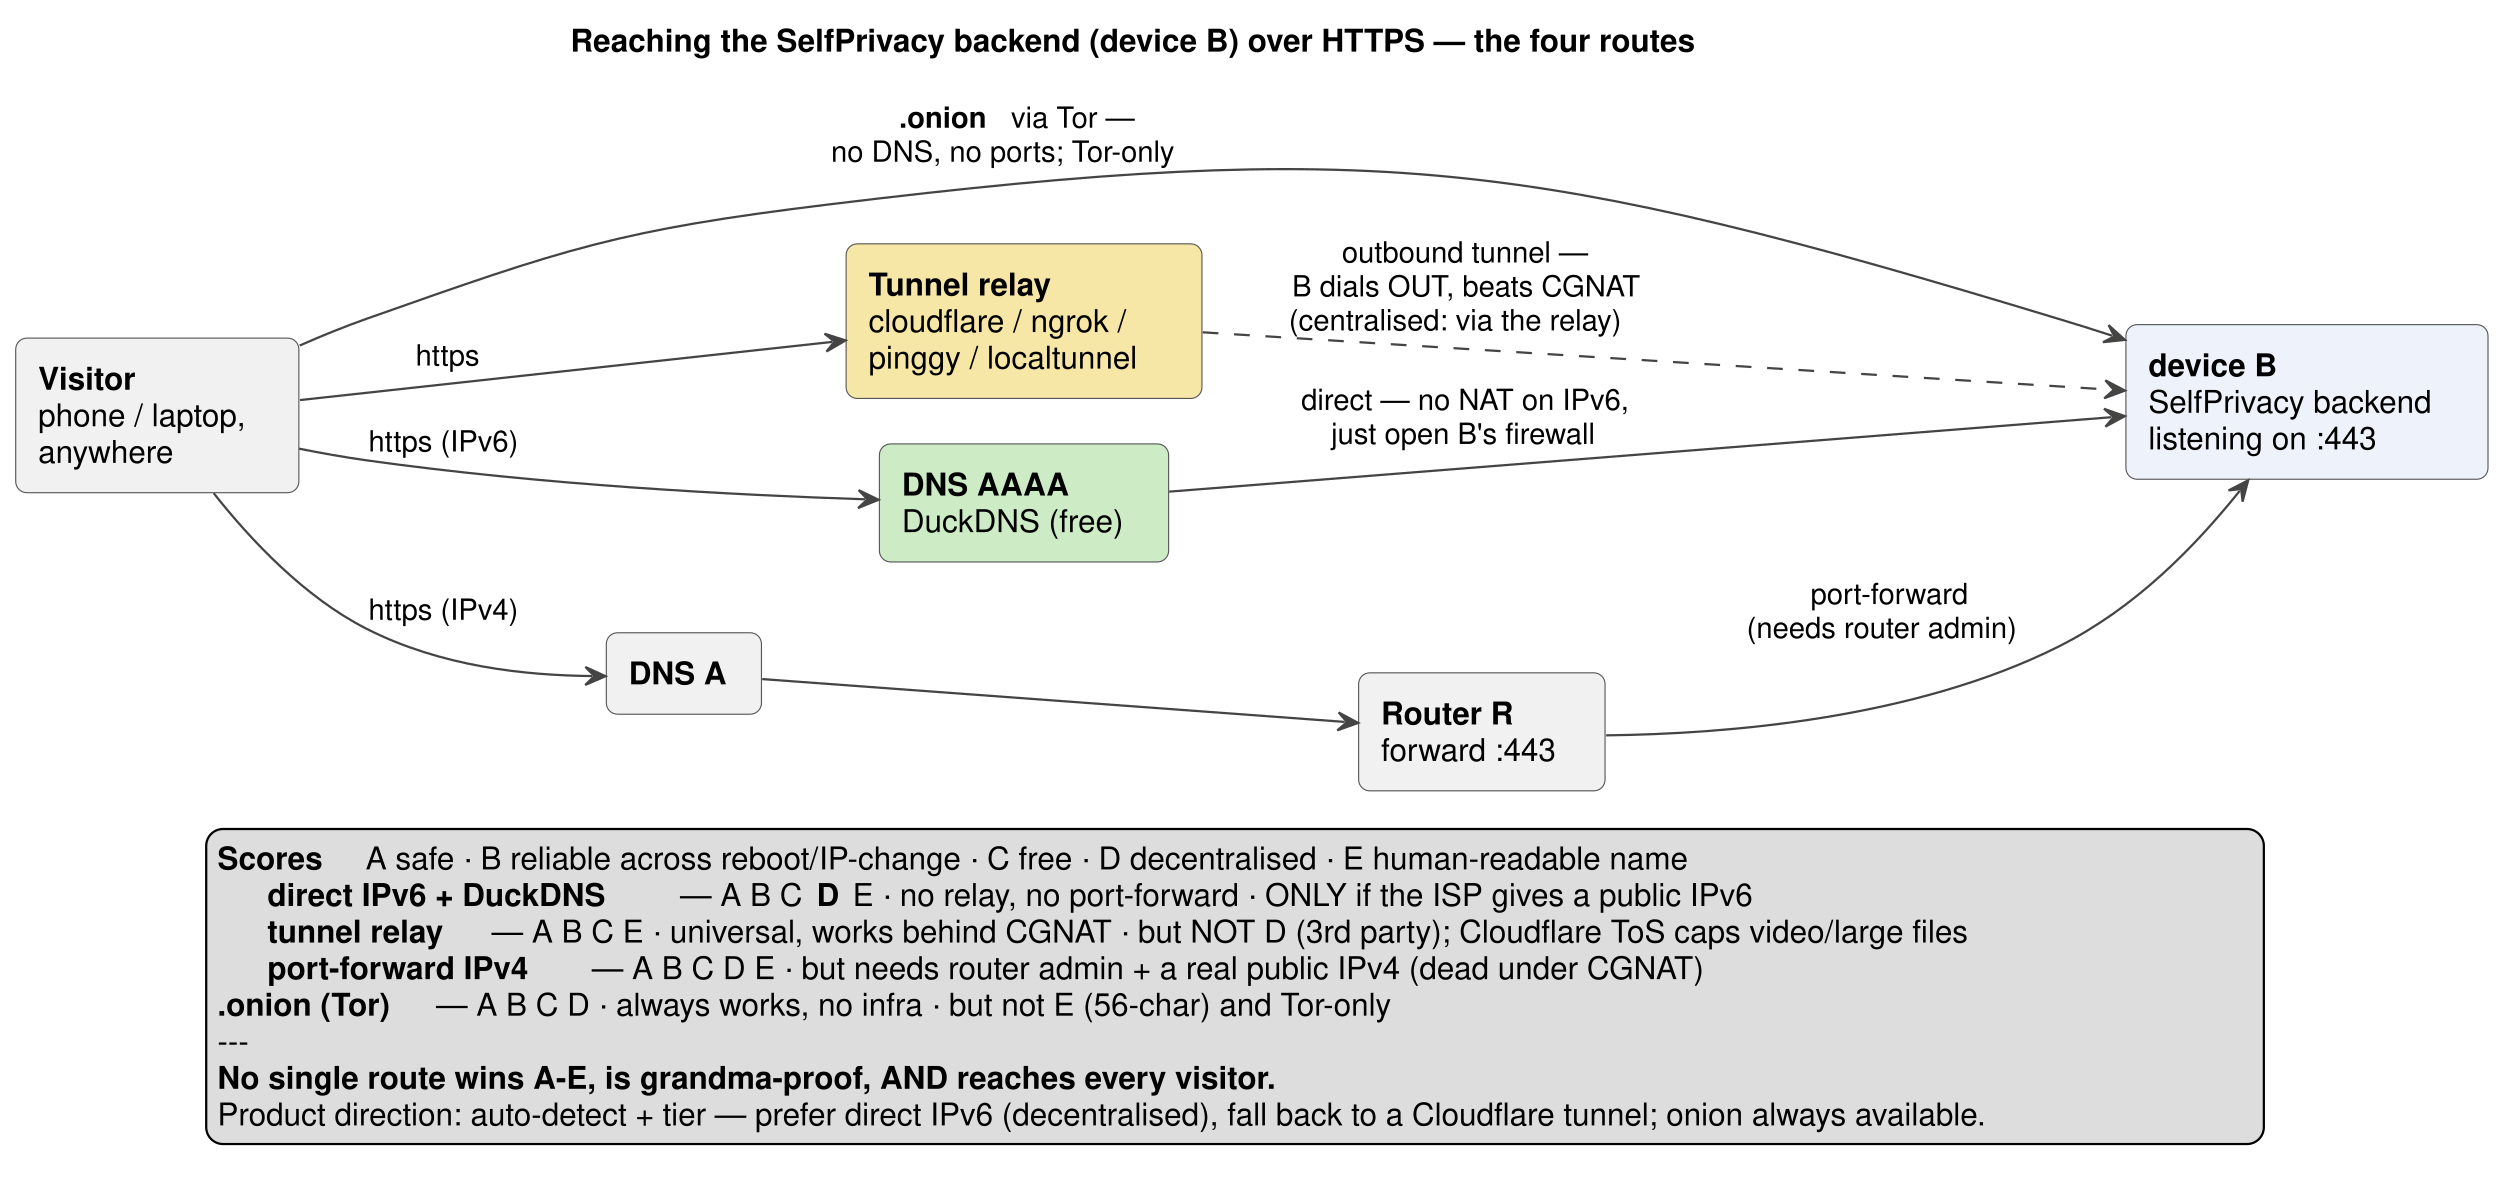
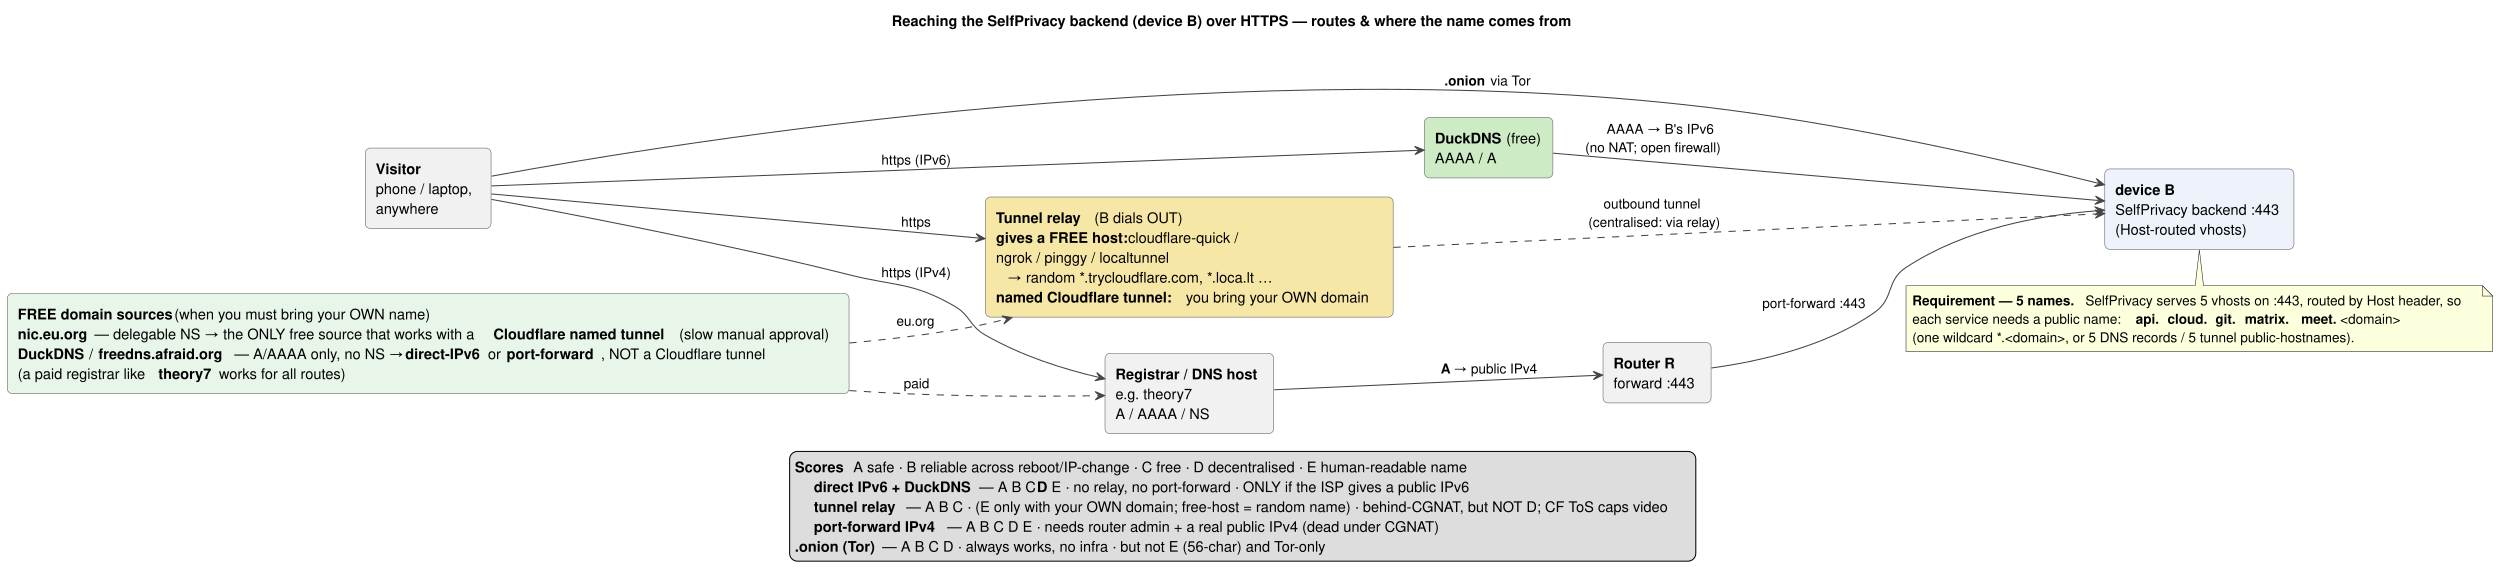
- <svg xmlns="http://www.w3.org/2000/svg" contentStyleType="text/css" data-diagram-type="DESCRIPTION" height="529px" preserveAspectRatio="none" style="width:1114px;height:529px;background:#FFFFFF;" version="1.1" viewBox="0 0 1114 529" width="1114px" zoomAndPan="magnify">
+ <svg xmlns="http://www.w3.org/2000/svg" contentStyleType="text/css" data-diagram-type="DESCRIPTION" height="558px" preserveAspectRatio="none" style="width:2400px;height:558px;background:#FFFFFF;" version="1.1" viewBox="0 0 2400 558" width="2400px" zoomAndPan="magnify">
  <defs>
-     <filter height="1" id="b12ohjweirig7q0" width="1" x="0" y="0">
+     <filter height="1" id="bjm8jxwfhr1ih0" width="1" x="0" y="0">
      <feFlood flood-color="#CDEBC5" result="flood" />
      <feComposite in="SourceGraphic" in2="flood" operator="over" />
    </filter>
-     <filter height="1" id="b12ohjweirig7q1" width="1" x="0" y="0">
+     <filter height="1" id="bjm8jxwfhr1ih1" width="1" x="0" y="0">
      <feFlood flood-color="#F7E7A6" result="flood" />
      <feComposite in="SourceGraphic" in2="flood" operator="over" />
    </filter>
-     <filter height="1" id="b12ohjweirig7q2" width="1" x="0" y="0">
+     <filter height="1" id="bjm8jxwfhr1ih2" width="1" x="0" y="0">
      <feFlood flood-color="#FFFFFF" result="flood" />
      <feComposite in="SourceGraphic" in2="flood" operator="over" />
    </filter>
  </defs>
  <g>
    <g class="title" data-source-line="5">
-       <text fill="#000000" font-family="Helvetica" font-size="14" font-weight="bold" lengthAdjust="spacing" textLength="592.286" x="254.185" y="22.995">Reaching the SelfPrivacy backend (device B) over HTTPS — the four routes</text>
+       <text fill="#000000" font-family="Helvetica" font-size="14" font-weight="bold" lengthAdjust="spacing" textLength="673.845" x="856.084" y="24.966">Reaching the SelfPrivacy backend (device B) over HTTPS — routes &amp; where the name comes from</text>
    </g>
    <g class="entity" data-entity="V" data-source-line="17" data-uid="ent0002" id="entity_V">
-       <rect fill="#F1F1F1" height="68.891" rx="5" ry="5" style="stroke:#555555;stroke-width:0.5;" width="126.176" x="7" y="150.663" />
-       <text fill="#000000" font-family="Helvetica" font-size="14" font-weight="bold" lengthAdjust="spacing" textLength="51.98" x="17" y="173.658">Visitor</text>
-       <text fill="#000000" font-family="Helvetica" font-size="14" lengthAdjust="spacing" textLength="106.176" x="17" y="189.955">phone / laptop,</text>
-       <text fill="#000000" font-family="Helvetica" font-size="14" lengthAdjust="spacing" textLength="69.043" x="17" y="206.252">anywhere</text>
+       <rect fill="#F1F1F1" height="77.204" rx="5" ry="5" style="stroke:#555555;stroke-width:0.5;" width="120.73" x="350.68" y="142.168" />
+       <text fill="#000000" font-family="Helvetica" font-size="14" font-weight="bold" lengthAdjust="spacing" textLength="45.696" x="360.68" y="167.134">Visitor</text>
+       <text fill="#000000" font-family="Helvetica" font-size="14" lengthAdjust="spacing" textLength="100.73" x="360.68" y="186.202">phone / laptop,</text>
+       <text fill="#000000" font-family="Helvetica" font-size="14" lengthAdjust="spacing" textLength="64.876" x="360.68" y="205.27">anywhere</text>
    </g>
    <g class="entity" data-entity="B" data-source-line="18" data-uid="ent0003" id="entity_B">
-       <rect fill="#EEF3FB" height="68.891" rx="5" ry="5" style="stroke:#555555;stroke-width:0.5;" width="161.347" x="947.31" y="144.663" />
-       <text fill="#000000" font-family="Helvetica" font-size="14" font-weight="bold" lengthAdjust="spacing" textLength="66.78" x="957.31" y="167.658">device B</text>
-       <text fill="#000000" font-family="Helvetica" font-size="14" lengthAdjust="spacing" textLength="141.347" x="957.31" y="183.955">SelfPrivacy backend</text>
-       <text fill="#000000" font-family="Helvetica" font-size="14" lengthAdjust="spacing" textLength="117.476" x="957.31" y="200.252">listening on :443</text>
+       <rect fill="#EEF3FB" height="77.204" rx="5" ry="5" style="stroke:#555555;stroke-width:0.5;" width="181.573" x="2020.6" y="162.168" />
+       <text fill="#000000" font-family="Helvetica" font-size="14" font-weight="bold" lengthAdjust="spacing" textLength="57.89" x="2030.6" y="187.134">device B</text>
+       <text fill="#000000" font-family="Helvetica" font-size="14" lengthAdjust="spacing" textLength="161.573" x="2030.6" y="206.202">SelfPrivacy backend :443</text>
+       <text fill="#000000" font-family="Helvetica" font-size="14" lengthAdjust="spacing" textLength="134.315" x="2030.6" y="225.27">(Host-routed vhosts)</text>
    </g>
    <g class="entity" data-entity="T" data-source-line="20" data-uid="ent0004" id="entity_T">
-       <rect fill="#F7E7A6" height="68.891" rx="5" ry="5" style="stroke:#555555;stroke-width:0.5;" width="158.558" x="377.03" y="108.663" />
-       <text fill="#000000" font-family="Helvetica" font-size="14" font-weight="bold" lengthAdjust="spacing" textLength="98.39" x="387.03" y="131.658">Tunnel relay</text>
-       <text fill="#000000" font-family="Helvetica" font-size="14" lengthAdjust="spacing" textLength="132.651" x="387.03" y="147.955">cloudflare / ngrok /</text>
-       <text fill="#000000" font-family="Helvetica" font-size="14" lengthAdjust="spacing" textLength="138.558" x="387.03" y="164.252">pinggy / localtunnel</text>
+       <rect fill="#F7E7A6" height="115.34" rx="5" ry="5" style="stroke:#555555;stroke-width:0.5;" width="391.363" x="946.08" y="189.098" />
+       <text fill="#000000" font-family="Helvetica" font-size="14" font-weight="bold" lengthAdjust="spacing" textLength="87.206" x="956.08" y="214.064">Tunnel relay</text>
+       <text fill="#000000" font-family="Helvetica" font-size="14" lengthAdjust="spacing" textLength="84.126" x="1050.566" y="214.064">(B dials OUT)</text>
+       <text fill="#000000" font-family="Helvetica" font-size="14" font-weight="bold" lengthAdjust="spacing" textLength="123.2" x="956.08" y="233.132">gives a FREE host:</text>
+       <text fill="#000000" font-family="Helvetica" font-size="14" lengthAdjust="spacing" textLength="114.45" x="1082.919" y="233.132">cloudflare-quick /</text>
+       <text fill="#000000" font-family="Helvetica" font-size="14" lengthAdjust="spacing" textLength="181.985" x="956.08" y="252.2">ngrok / pinggy / localtunnel</text>
+       <text fill="#000000" font-family="Helvetica" font-size="14" lengthAdjust="spacing" textLength="270.997" x="967" y="271.268">→ random *.trycloudflare.com, *.loca.lt …</text>
+       <text fill="#000000" font-family="Helvetica" font-size="14" font-weight="bold" lengthAdjust="spacing" textLength="178.709" x="956.08" y="290.336">named Cloudflare tunnel:</text>
+       <text fill="#000000" font-family="Helvetica" font-size="14" lengthAdjust="spacing" textLength="189.013" x="1138.429" y="290.336">you bring your OWN domain</text>
    </g>
-     <g class="entity" data-entity="D6" data-source-line="21" data-uid="ent0005" id="entity_D6">
-       <rect fill="#CDEBC5" height="52.594" rx="5" ry="5" style="stroke:#555555;stroke-width:0.5;" width="128.883" x="391.86" y="197.813" />
-       <text fill="#000000" font-family="Helvetica" font-size="14" font-weight="bold" lengthAdjust="spacing" textLength="81.635" x="401.86" y="220.808">DNS AAAA</text>
-       <text fill="#000000" font-family="Helvetica" font-size="14" lengthAdjust="spacing" textLength="108.883" x="401.86" y="237.105">DuckDNS (free)</text>
+     <g class="entity" data-entity="DD" data-source-line="21" data-uid="ent0005" id="entity_DD">
+       <rect fill="#CDEBC5" height="58.136" rx="5" ry="5" style="stroke:#555555;stroke-width:0.5;" width="123.32" x="1367.45" y="112.698" />
+       <text fill="#000000" font-family="Helvetica" font-size="14" font-weight="bold" lengthAdjust="spacing" textLength="64.89" x="1377.45" y="137.664">DuckDNS</text>
+       <text fill="#000000" font-family="Helvetica" font-size="14" lengthAdjust="spacing" textLength="34.79" x="1445.98" y="137.664">(free)</text>
+       <text fill="#000000" font-family="Helvetica" font-size="14" lengthAdjust="spacing" textLength="57.218" x="1377.45" y="156.732">AAAA / A</text>
    </g>
-     <g class="entity" data-entity="D4" data-source-line="22" data-uid="ent0006" id="entity_D4">
-       <rect fill="#F1F1F1" height="36.297" rx="5" ry="5" style="stroke:#555555;stroke-width:0.5;" width="69.13" x="270.18" y="281.953" />
-       <text fill="#000000" font-family="Helvetica" font-size="14" font-weight="bold" lengthAdjust="spacing" textLength="49.13" x="280.18" y="304.948">DNS A</text>
+     <g class="entity" data-entity="REG" data-source-line="22" data-uid="ent0006" id="entity_REG">
+       <rect fill="#F1F1F1" height="77.204" rx="5" ry="5" style="stroke:#555555;stroke-width:0.5;" width="161.904" x="1060.81" y="339.168" />
+       <text fill="#000000" font-family="Helvetica" font-size="14" font-weight="bold" lengthAdjust="spacing" textLength="141.904" x="1070.81" y="364.134">Registrar / DNS host</text>
+       <text fill="#000000" font-family="Helvetica" font-size="14" lengthAdjust="spacing" textLength="78.652" x="1070.81" y="383.202">e.g. theory7</text>
+       <text fill="#000000" font-family="Helvetica" font-size="14" lengthAdjust="spacing" textLength="88.032" x="1070.81" y="402.27">A / AAAA / NS</text>
    </g>
    <g class="entity" data-entity="R" data-source-line="23" data-uid="ent0007" id="entity_R">
-       <rect fill="#F1F1F1" height="52.594" rx="5" ry="5" style="stroke:#555555;stroke-width:0.5;" width="109.811" x="605.4" y="299.813" />
-       <text fill="#000000" font-family="Helvetica" font-size="14" font-weight="bold" lengthAdjust="spacing" textLength="69.111" x="615.4" y="322.808">Router R</text>
-       <text fill="#000000" font-family="Helvetica" font-size="14" lengthAdjust="spacing" textLength="89.811" x="615.4" y="339.105">forward :443</text>
+       <rect fill="#F1F1F1" height="58.136" rx="5" ry="5" style="stroke:#555555;stroke-width:0.5;" width="103.734" x="1538.9" y="328.698" />
+       <text fill="#000000" font-family="Helvetica" font-size="14" font-weight="bold" lengthAdjust="spacing" textLength="60.69" x="1548.9" y="353.664">Router R</text>
+       <text fill="#000000" font-family="Helvetica" font-size="14" lengthAdjust="spacing" textLength="83.734" x="1548.9" y="372.732">forward :443</text>
+     </g>
+     <g class="entity" data-entity="GMN16" data-source-line="38" data-uid="ent0017" id="entity_GMN16">
+       <path d="M1829.77,274.208 L1829.77,337.326 A0,0 0 0 0 1829.77,337.326 L2393.013,337.326 A0,0 0 0 0 2393.013,337.326 L2393.013,284.208 L2383.013,274.208 L2115.39,274.208 L2111.39,239.838 L2107.39,274.208 L1829.77,274.208 A0,0 0 0 0 1829.77,274.208" fill="#FEFFDD" style="stroke:#181818;stroke-width:0.5;" />
+       <path d="M2383.013,274.208 L2383.013,284.208 L2393.013,284.208 L2383.013,274.208" fill="#FEFFDD" style="stroke:#181818;stroke-width:0.5;" />
+       <text fill="#000000" font-family="Helvetica" font-size="13" font-weight="bold" lengthAdjust="spacing" textLength="162.799" x="1835.77" y="293.105">Requirement — 5 names.</text>
+       <text fill="#000000" font-family="Helvetica" font-size="13" lengthAdjust="spacing" textLength="376.064" x="2001.949" y="293.105">SelfPrivacy serves 5 vhosts on :443, routed by Host header, so</text>
+       <text fill="#000000" font-family="Helvetica" font-size="13" lengthAdjust="spacing" textLength="207.74" x="1835.77" y="310.811">each service needs a public name:</text>
+       <text fill="#000000" font-family="Helvetica" font-size="13" font-weight="bold" lengthAdjust="spacing" textLength="23.751" x="2050.27" y="310.811">api.</text>
+       <text fill="#000000" font-family="Helvetica" font-size="13" lengthAdjust="spacing" textLength="6.76" x="2074.021" y="310.811">  </text>
+       <text fill="#000000" font-family="Helvetica" font-size="13" font-weight="bold" lengthAdjust="spacing" textLength="39.169" x="2080.781" y="310.811">cloud.</text>
+       <text fill="#000000" font-family="Helvetica" font-size="13" lengthAdjust="spacing" textLength="6.76" x="2119.95" y="310.811">  </text>
+       <text fill="#000000" font-family="Helvetica" font-size="13" font-weight="bold" lengthAdjust="spacing" textLength="21.541" x="2126.71" y="310.811">git.</text>
+       <text fill="#000000" font-family="Helvetica" font-size="13" lengthAdjust="spacing" textLength="6.76" x="2148.251" y="310.811">  </text>
+       <text fill="#000000" font-family="Helvetica" font-size="13" font-weight="bold" lengthAdjust="spacing" textLength="47.346" x="2155.011" y="310.811">matrix.</text>
+       <text fill="#000000" font-family="Helvetica" font-size="13" lengthAdjust="spacing" textLength="6.76" x="2202.357" y="310.811">  </text>
+       <text fill="#000000" font-family="Helvetica" font-size="13" font-weight="bold" lengthAdjust="spacing" textLength="37.479" x="2209.117" y="310.811">meet.</text>
+       <text fill="#000000" font-family="Helvetica" font-size="13" lengthAdjust="spacing" textLength="61.568" x="2246.596" y="310.811">&lt;domain&gt;</text>
+       <text fill="#000000" font-family="Helvetica" font-size="13" lengthAdjust="spacing" textLength="450.177" x="1835.77" y="328.517">(one wildcard *.&lt;domain&gt;, or 5 DNS records / 5 tunnel public-hostnames).</text>
+     </g>
+     <g class="entity" data-entity="SRC" data-source-line="43" data-uid="ent0019" id="entity_SRC">
+       <rect fill="#E8F5E9" height="96.272" rx="5" ry="5" style="stroke:#555555;stroke-width:0.5;" width="808.085" x="7" y="281.628" />
+       <text fill="#000000" font-family="Helvetica" font-size="14" font-weight="bold" lengthAdjust="spacing" textLength="146.691" x="17" y="306.594">FREE domain sources</text>
+       <text fill="#000000" font-family="Helvetica" font-size="14" lengthAdjust="spacing" textLength="261.603" x="167.331" y="306.594">(when you must bring your OWN name)</text>
+       <text fill="#000000" font-family="Helvetica" font-size="14" font-weight="bold" lengthAdjust="spacing" textLength="70" x="17" y="325.662">nic.eu.org</text>
+       <text fill="#000000" font-family="Helvetica" font-size="14" lengthAdjust="spacing" textLength="379.356" x="90.64" y="325.662">— delegable NS → the ONLY free source that works with a</text>
+       <text fill="#000000" font-family="Helvetica" font-size="14" font-weight="bold" lengthAdjust="spacing" textLength="174.719" x="473.636" y="325.662">Cloudflare named tunnel</text>
+       <text fill="#000000" font-family="Helvetica" font-size="14" lengthAdjust="spacing" textLength="153.089" x="651.995" y="325.662">(slow manual approval)</text>
+       <text fill="#000000" font-family="Helvetica" font-size="14" font-weight="bold" lengthAdjust="spacing" textLength="64.89" x="17" y="344.73">DuckDNS</text>
+       <text fill="#000000" font-family="Helvetica" font-size="14" lengthAdjust="spacing" textLength="5.208" x="85.53" y="344.73">/</text>
+       <text fill="#000000" font-family="Helvetica" font-size="14" font-weight="bold" lengthAdjust="spacing" textLength="127.022" x="94.378" y="344.73">freedns.afraid.org</text>
+       <text fill="#000000" font-family="Helvetica" font-size="14" lengthAdjust="spacing" textLength="160.327" x="225.039" y="344.73">— A/AAAA only, no NS →</text>
+       <text fill="#000000" font-family="Helvetica" font-size="14" font-weight="bold" lengthAdjust="spacing" textLength="75.754" x="389.007" y="344.73">direct-IPv6</text>
+       <text fill="#000000" font-family="Helvetica" font-size="14" lengthAdjust="spacing" textLength="14.252" x="468.4" y="344.73">or</text>
+       <text fill="#000000" font-family="Helvetica" font-size="14" font-weight="bold" lengthAdjust="spacing" textLength="90.566" x="486.292" y="344.73">port-forward</text>
+       <text fill="#000000" font-family="Helvetica" font-size="14" lengthAdjust="spacing" textLength="166.193" x="576.858" y="344.73">, NOT a Cloudflare tunnel</text>
+       <text fill="#000000" font-family="Helvetica" font-size="14" lengthAdjust="spacing" textLength="131.333" x="17" y="363.798">(a paid registrar like</text>
+       <text fill="#000000" font-family="Helvetica" font-size="14" font-weight="bold" lengthAdjust="spacing" textLength="54.544" x="151.974" y="363.798">theory7</text>
+       <text fill="#000000" font-family="Helvetica" font-size="14" lengthAdjust="spacing" textLength="131.263" x="210.157" y="363.798">works for all routes)</text>
    </g>
    <g class="link" data-entity-1="V" data-entity-2="T" data-source-line="25" data-uid="lnk8" id="link_V_T">
-       <path d="M133.67,178.263 C200.02,171.013 298.976,160.194 370.825,152.344" fill="none" id="V-to-T" style="stroke:#444444;stroke-width:1;" />
-       <polygon fill="#444444" points="376.79,151.693,367.409,148.694,371.82,152.236,368.278,156.647,376.79,151.693" style="stroke:#444444;stroke-width:1;" />
-       <text fill="#000000" font-family="Helvetica" font-size="13" lengthAdjust="spacing" textLength="33.459" x="185.18" y="162.87">https</text>
+       <path d="M471.68,186.168 C573.99,195.438 781.284,214.207 939.674,228.556" fill="none" id="V-to-T" style="stroke:#444444;stroke-width:1;" />
+       <polygon fill="#444444" points="945.65,229.098,937.048,224.302,940.67,228.647,936.326,232.269,945.65,229.098" style="stroke:#444444;stroke-width:1;" />
+       <text fill="#000000" font-family="Helvetica" font-size="13" lengthAdjust="spacing" textLength="31.642" x="865.08" y="217.515">https</text>
    </g>
    <g class="link" data-entity-1="T" data-entity-2="B" data-source-line="26" data-uid="lnk9" id="link_T_B">
-       <path d="M535.92,148.073 C644.12,154.913 831.912,166.774 940.892,173.664" fill="none" id="T-to-B" style="stroke:#444444;stroke-width:1;stroke-dasharray:7,7;" />
-       <polygon fill="#444444" points="946.88,174.043,938.15,169.483,941.89,173.727,937.645,177.467,946.88,174.043" style="stroke:#444444;stroke-width:1;" />
-       <text fill="#000000" font-family="Helvetica" font-size="13" lengthAdjust="spacing" textLength="124.915" x="597.942" y="116.95">outbound tunnel —</text>
-       <text fill="#000000" font-family="Helvetica" font-size="13" lengthAdjust="spacing" textLength="169.279" x="575.76" y="132.083">B dials OUT, beats CGNAT</text>
-       <text fill="#000000" font-family="Helvetica" font-size="13" lengthAdjust="spacing" textLength="172.18" x="574.31" y="147.215">(centralised: via the relay)</text>
+       <path d="M1337.71,237.498 C1545.52,227.618 1859.527,212.693 2014.357,205.333" fill="none" id="T-to-B" style="stroke:#444444;stroke-width:1;stroke-dasharray:7,7;" />
+       <polygon fill="#444444" points="2020.35,205.048,2011.17,201.48,2015.356,205.285,2011.55,209.471,2020.35,205.048" style="stroke:#444444;stroke-width:1;" />
+       <text fill="#000000" font-family="Helvetica" font-size="13" lengthAdjust="spacing" textLength="103.376" x="1539.33" y="200.135">outbound tunnel</text>
+       <text fill="#000000" font-family="Helvetica" font-size="13" lengthAdjust="spacing" textLength="132.496" x="1524.77" y="217.841">(centralised: via relay)</text>
    </g>
-     <g class="link" data-entity-1="V" data-entity-2="D6" data-source-line="28" data-uid="lnk10" id="link_V_D6">
-       <path d="M133.28,199.923 C143.23,201.923 153.45,203.743 163.18,205.103 C241.31,216.073 326.123,220.524 385.493,222.494" fill="none" id="V-to-D6" style="stroke:#444444;stroke-width:1;" />
-       <polygon fill="#444444" points="391.49,222.693,382.628,218.397,386.493,222.527,382.362,226.392,391.49,222.693" style="stroke:#444444;stroke-width:1;" />
-       <text fill="#000000" font-family="Helvetica" font-size="13" lengthAdjust="spacing" textLength="75.372" x="164.18" y="201.17">https (IPv6)</text>
+     <g class="link" data-entity-1="V" data-entity-2="DD" data-source-line="28" data-uid="lnk10" id="link_V_DD">
+       <path d="M471.81,178.468 C651.54,171.578 1179.834,151.298 1361.144,144.338" fill="none" id="V-to-DD" style="stroke:#444444;stroke-width:1;" />
+       <polygon fill="#444444" points="1367.14,144.108,1357.993,140.456,1362.144,144.3,1358.3,148.45,1367.14,144.108" style="stroke:#444444;stroke-width:1;" />
+       <text fill="#000000" font-family="Helvetica" font-size="13" lengthAdjust="spacing" textLength="69.134" x="846.08" y="157.995">https (IPv6)</text>
    </g>
-     <g class="link" data-entity-1="D6" data-entity-2="B" data-source-line="29" data-uid="lnk11" id="link_D6_B">
-       <path d="M521,219.073 C625.37,210.833 826.649,194.936 940.849,185.906" fill="none" id="D6-to-B" style="stroke:#444444;stroke-width:1;" />
-       <polygon fill="#444444" points="946.83,185.433,937.543,182.155,941.846,185.827,938.173,190.13,946.83,185.433" style="stroke:#444444;stroke-width:1;" />
-       <text fill="#000000" font-family="Helvetica" font-size="13" lengthAdjust="spacing" textLength="161.827" x="579.81" y="182.67">direct — no NAT on IPv6,</text>
-       <text fill="#000000" font-family="Helvetica" font-size="13" lengthAdjust="spacing" textLength="135.18" x="593.134" y="197.803">just open B's firewall</text>
+     <g class="link" data-entity-1="DD" data-entity-2="B" data-source-line="29" data-uid="lnk11" id="link_DD_B">
+       <path d="M1491.08,147.058 C1611.33,157.488 1873.632,180.229 2014.342,192.439" fill="none" id="DD-to-B" style="stroke:#444444;stroke-width:1;" />
+       <polygon fill="#444444" points="2020.32,192.958,2011.699,188.195,2015.339,192.526,2011.008,196.165,2020.32,192.958" style="stroke:#444444;stroke-width:1;" />
+       <text fill="#000000" font-family="Helvetica" font-size="13" lengthAdjust="spacing" textLength="97.604" x="1542.323" y="128.415">AAAA → B's IPv6</text>
+       <text fill="#000000" font-family="Helvetica" font-size="13" lengthAdjust="spacing" textLength="138.71" x="1521.77" y="146.121">(no NAT; open firewall)</text>
    </g>
-     <g class="link" data-entity-1="V" data-entity-2="D4" data-source-line="31" data-uid="lnk12" id="link_V_D4">
-       <path d="M95.21,219.753 C111.8,240.763 135.75,266.133 163.18,280.103 C196.67,297.173 234.14,300.94 263.82,301.25" fill="none" id="V-to-D4" style="stroke:#444444;stroke-width:1;" />
-       <polygon fill="#444444" points="269.82,301.313,260.862,297.219,264.82,301.261,260.779,305.219,269.82,301.313" style="stroke:#444444;stroke-width:1;" />
-       <text fill="#000000" font-family="Helvetica" font-size="13" lengthAdjust="spacing" textLength="75.372" x="164.18" y="276.17">https (IPv4)</text>
+     <g class="link" data-entity-1="V" data-entity-2="REG" data-source-line="31" data-uid="lnk12" id="link_V_REG">
+       <path d="M471.82,191.418 C550.83,205.878 694.17,233.418 815.08,263.768 C860.5,275.168 875.44,270.508 916.08,293.768 C931.91,302.828 930.22,312.778 946.08,321.768 C981.27,341.708 1018.291,353.649 1054.831,362.279" fill="none" id="V-to-REG" style="stroke:#444444;stroke-width:1;" />
+       <polygon fill="#444444" points="1060.67,363.658,1052.83,357.696,1055.804,362.509,1050.992,365.482,1060.67,363.658" style="stroke:#444444;stroke-width:1;" />
+       <text fill="#000000" font-family="Helvetica" font-size="13" lengthAdjust="spacing" textLength="69.134" x="846.08" y="266.075">https (IPv4)</text>
    </g>
-     <g class="link" data-entity-1="D4" data-entity-2="R" data-source-line="32" data-uid="lnk13" id="link_D4_R">
-       <path d="M339.64,302.603 C401.09,307.113 525.336,316.253 599.206,321.683" fill="none" id="D4-to-R" style="stroke:#444444;stroke-width:1;" />
-       <polygon fill="#444444" points="605.19,322.123,596.508,317.474,600.203,321.756,595.921,325.452,605.19,322.123" style="stroke:#444444;stroke-width:1;" />
+     <g class="link" data-entity-1="REG" data-entity-2="R" data-source-line="32" data-uid="lnk13" id="link_REG_R">
+       <path d="M1223.2,374.168 C1314.69,370.078 1455.376,363.776 1532.526,360.326" fill="none" id="REG-to-R" style="stroke:#444444;stroke-width:1;" />
+       <polygon fill="#444444" points="1538.52,360.058,1529.35,356.464,1533.525,360.281,1529.708,364.456,1538.52,360.058" style="stroke:#444444;stroke-width:1;" />
+       <text fill="#000000" font-family="Helvetica" font-size="13" font-weight="bold" lengthAdjust="spacing" textLength="8.97" x="1383.11" y="358.495">A</text>
+       <text fill="#000000" font-family="Helvetica" font-size="13" lengthAdjust="spacing" textLength="80.366" x="1395.46" y="358.495">→ public IPv4</text>
    </g>
    <g class="link" data-entity-1="R" data-entity-2="B" data-source-line="33" data-uid="lnk14" id="link_R_B">
-       <path d="M715.7,327.673 C769.63,327.073 853.24,320.233 917.31,288.103 C951.62,270.893 978.064,243.582 998.044,218.692" fill="none" id="R-to-B" style="stroke:#444444;stroke-width:1;" />
-       <polygon fill="#444444" points="1001.8,214.013,993.047,218.527,998.67,217.912,999.285,223.535,1001.8,214.013" style="stroke:#444444;stroke-width:1;" />
-       <text fill="#000000" font-family="Helvetica" font-size="13" lengthAdjust="spacing" textLength="81.409" x="806.795" y="269.17">port-forward</text>
-       <text fill="#000000" font-family="Helvetica" font-size="13" lengthAdjust="spacing" textLength="138.379" x="778.31" y="284.303">(needs router admin)</text>
+       <path d="M1642.96,353.268 C1687.82,347.178 1752.98,332.938 1799.77,299.768 C1818.78,286.288 1810.27,269.518 1829.77,256.768 C1886.2,219.848 1955.708,206.803 2014.178,202.253" fill="none" id="R-to-B" style="stroke:#444444;stroke-width:1;" />
+       <polygon fill="#444444" points="2020.16,201.788,2010.877,198.498,2015.175,202.176,2011.497,206.474,2020.16,201.788" style="stroke:#444444;stroke-width:1;" />
+       <text fill="#000000" font-family="Helvetica" font-size="13" lengthAdjust="spacing" textLength="107.861" x="1691.77" y="295.665">port-forward :443</text>
    </g>
    <g class="link" data-entity-1="V" data-entity-2="B" data-source-line="35" data-uid="lnk15" id="link_V_B">
-       <path d="M133.57,153.953 C143.35,149.663 153.44,145.543 163.18,142.103 C252.16,110.663 275.62,102.523 369.31,91.103 C612.12,61.513 683.25,71.033 917.31,142.103 C926.92,145.023 931.257,146.348 941.197,149.598" fill="none" id="V-to-B" style="stroke:#444444;stroke-width:1;" />
-       <polygon fill="#444444" points="946.9,151.463,939.589,144.864,942.148,149.909,937.103,152.468,946.9,151.463" style="stroke:#444444;stroke-width:1;" />
-       <text fill="#000000" font-family="Helvetica" font-size="13" font-weight="bold" lengthAdjust="spacing" textLength="45.767" x="400.604" y="56.93">.onion</text>
-       <text fill="#000000" font-family="Helvetica" font-size="13" lengthAdjust="spacing" textLength="61.775" x="450.503" y="56.93">via Tor —</text>
-       <text fill="#000000" font-family="Helvetica" font-size="13" lengthAdjust="spacing" textLength="172.263" x="370.31" y="72.062">no DNS, no ports; Tor-only</text>
+       <path d="M471.79,169.158 C652.07,135.848 1206.14,46.068 1660.77,105.768 C1786.74,122.308 1924.156,153.584 2014.426,175.964" fill="none" id="V-to-B" style="stroke:#444444;stroke-width:1;" />
+       <polygon fill="#444444" points="2020.25,177.408,2012.477,171.36,2015.397,176.205,2010.552,179.125,2020.25,177.408" style="stroke:#444444;stroke-width:1;" />
+       <text fill="#000000" font-family="Helvetica" font-size="13" font-weight="bold" lengthAdjust="spacing" textLength="40.846" x="1386.61" y="82.015">.onion</text>
+       <text fill="#000000" font-family="Helvetica" font-size="13" lengthAdjust="spacing" textLength="41.093" x="1430.836" y="82.015">via Tor</text>
    </g>
-     <g class="legend" data-source-line="37">
-       <rect fill="#DDDDDD" height="140.375" rx="7.5" ry="7.5" style="stroke:#000000;stroke-width:1;" width="916.883" x="91.887" y="369.406" />
-       <text fill="#000000" font-family="Helvetica" font-size="14" font-weight="bold" lengthAdjust="spacing" textLength="52.732" x="96.887" y="387.402">Scores</text>
-       <text fill="#000000" font-family="Helvetica" font-size="14" lengthAdjust="spacing" textLength="698.031" x="162.97" y="387.402">A safe  ·  B reliable across reboot/IP-change  ·  C free  ·  D decentralised  ·  E human-readable name</text>
-       <text fill="#000000" filter="url(#b12ohjweirig7q0)" font-family="Helvetica" font-size="14" lengthAdjust="spacing" textLength="17.801" x="96.887" y="403.699">    </text>
-       <text fill="#000000" font-family="Helvetica" font-size="14" lengthAdjust="spacing" textLength="4.45" x="114.688" y="403.699"> </text>
-       <text fill="#000000" font-family="Helvetica" font-size="14" font-weight="bold" lengthAdjust="spacing" textLength="179.519" x="119.138" y="403.699">direct IPv6 + DuckDNS</text>
-       <text fill="#000000" font-family="Helvetica" font-size="14" lengthAdjust="spacing" textLength="56.308" x="303.107" y="403.699">— A B C</text>
-       <text fill="#000000" font-family="Helvetica" font-size="14" font-weight="bold" lengthAdjust="spacing" textLength="11.621" x="363.865" y="403.699">D</text>
-       <text fill="#000000" font-family="Helvetica" font-size="14" lengthAdjust="spacing" textLength="450.7" x="379.936" y="403.699">E · no relay, no port-forward · ONLY if the ISP gives a public IPv6</text>
-       <text fill="#000000" filter="url(#b12ohjweirig7q1)" font-family="Helvetica" font-size="14" lengthAdjust="spacing" textLength="17.801" x="96.887" y="419.995">    </text>
-       <text fill="#000000" font-family="Helvetica" font-size="14" lengthAdjust="spacing" textLength="4.45" x="114.688" y="419.995"> </text>
-       <text fill="#000000" font-family="Helvetica" font-size="14" font-weight="bold" lengthAdjust="spacing" textLength="95.532" x="119.138" y="419.995">tunnel relay</text>
-       <text fill="#000000" font-family="Helvetica" font-size="14" lengthAdjust="spacing" textLength="734.405" x="219.12" y="419.995">— A B C E · universal, works behind CGNAT · but NOT D (3rd party); Cloudflare ToS caps video/large files</text>
-       <text fill="#000000" filter="url(#b12ohjweirig7q2)" font-family="Helvetica" font-size="14" lengthAdjust="spacing" textLength="17.801" x="96.887" y="436.292">    </text>
-       <text fill="#000000" font-family="Helvetica" font-size="14" lengthAdjust="spacing" textLength="4.45" x="114.688" y="436.292"> </text>
-       <text fill="#000000" font-family="Helvetica" font-size="14" font-weight="bold" lengthAdjust="spacing" textLength="140.178" x="119.138" y="436.292">port-forward IPv4</text>
-       <text fill="#000000" font-family="Helvetica" font-size="14" lengthAdjust="spacing" textLength="554.736" x="263.766" y="436.292">— A B C D E · but needs router admin + a real public IPv4 (dead under CGNAT)</text>
-       <text fill="#000000" font-family="Helvetica" font-size="14" font-weight="bold" lengthAdjust="spacing" textLength="93.03" x="96.887" y="452.589">.onion (Tor)</text>
-       <text fill="#000000" font-family="Helvetica" font-size="14" lengthAdjust="spacing" textLength="480.601" x="194.367" y="452.589">— A B C D · always works, no infra · but not E (56-char) and Tor-only</text>
-       <text fill="#000000" font-family="Helvetica" font-size="14" lengthAdjust="spacing" textLength="15.155" x="96.887" y="468.886">---</text>
-       <text fill="#000000" font-family="Helvetica" font-size="14" font-weight="bold" lengthAdjust="spacing" textLength="560.485" x="96.887" y="485.183">No single route wins A-E, is grandma-proof, AND reaches every visitor.</text>
-       <text fill="#000000" font-family="Helvetica" font-size="14" lengthAdjust="spacing" textLength="906.883" x="96.887" y="501.48">Product direction: auto-detect + tier — prefer direct IPv6 (decentralised), fall back to a Cloudflare tunnel; onion always available.</text>
+     <g class="link" data-entity-1="SRC" data-entity-2="T" data-source-line="44" data-uid="lnk20" id="link_SRC_T">
+       <path d="M815.35,329.288 C849.54,326.238 883.48,322.158 916.08,316.768 C934.22,313.768 947.117,311.143 965.627,306.413" fill="none" id="SRC-to-T" style="stroke:#444444;stroke-width:1;stroke-dasharray:7,7;" />
+       <polygon fill="#444444" points="971.44,304.928,961.73,303.281,966.596,306.166,963.711,311.032,971.44,304.928" style="stroke:#444444;stroke-width:1;" />
+       <text fill="#000000" font-family="Helvetica" font-size="13" lengthAdjust="spacing" textLength="40.079" x="860.58" y="312.665">eu.org</text>
+     </g>
+     <g class="link" data-entity-1="SRC" data-entity-2="REG" data-source-line="45" data-uid="lnk21" id="link_SRC_REG">
+       <path d="M815.32,374.938 C825.33,375.608 835.27,376.218 845.08,376.768 C917.87,380.828 994.881,380.781 1054.381,379.861" fill="none" id="SRC-to-REG" style="stroke:#444444;stroke-width:1;stroke-dasharray:7,7;" />
+       <polygon fill="#444444" points="1060.38,379.768,1051.319,375.908,1055.381,379.845,1051.443,383.907,1060.38,379.768" style="stroke:#444444;stroke-width:1;" />
+       <text fill="#000000" font-family="Helvetica" font-size="13" lengthAdjust="spacing" textLength="26.637" x="867.58" y="372.665">paid</text>
+     </g>
+     <g class="legend" data-source-line="47">
+       <rect fill="#DDDDDD" height="105.34" rx="7.5" ry="7.5" style="stroke:#000000;stroke-width:1;" width="869.919" x="758.047" y="433.372" />
+       <text fill="#000000" font-family="Helvetica" font-size="14" font-weight="bold" lengthAdjust="spacing" textLength="45.164" x="763.047" y="453.338">Scores</text>
+       <text fill="#000000" font-family="Helvetica" font-size="14" lengthAdjust="spacing" textLength="614.43" x="819.131" y="453.338">A safe · B reliable across reboot/IP-change · C free · D decentralised · E human-readable name</text>
+       <text fill="#000000" filter="url(#bjm8jxwfhr1ih0)" font-family="Helvetica" font-size="14" lengthAdjust="spacing" textLength="14.56" x="763.047" y="472.406">    </text>
+       <text fill="#000000" font-family="Helvetica" font-size="14" lengthAdjust="spacing" textLength="3.64" x="777.607" y="472.406"> </text>
+       <text fill="#000000" font-family="Helvetica" font-size="14" font-weight="bold" lengthAdjust="spacing" textLength="155.063" x="781.247" y="472.406">direct IPv6 + DuckDNS</text>
+       <text fill="#000000" font-family="Helvetica" font-size="14" lengthAdjust="spacing" textLength="51.814" x="939.951" y="472.406">— A B C</text>
+       <text fill="#000000" font-family="Helvetica" font-size="14" font-weight="bold" lengthAdjust="spacing" textLength="10.36" x="995.404" y="472.406">D</text>
+       <text fill="#000000" font-family="Helvetica" font-size="14" lengthAdjust="spacing" textLength="418.976" x="1009.404" y="472.406">E · no relay, no port-forward · ONLY if the ISP gives a public IPv6</text>
+       <text fill="#000000" filter="url(#bjm8jxwfhr1ih1)" font-family="Helvetica" font-size="14" lengthAdjust="spacing" textLength="14.56" x="763.047" y="491.473">    </text>
+       <text fill="#000000" font-family="Helvetica" font-size="14" lengthAdjust="spacing" textLength="3.64" x="777.607" y="491.473"> </text>
+       <text fill="#000000" font-family="Helvetica" font-size="14" font-weight="bold" lengthAdjust="spacing" textLength="85.176" x="781.247" y="491.473">tunnel relay</text>
+       <text fill="#000000" font-family="Helvetica" font-size="14" lengthAdjust="spacing" textLength="752.903" x="870.063" y="491.473">— A B C · (E only with your OWN domain; free-host = random name) · behind-CGNAT, but NOT D; CF ToS caps video</text>
+       <text fill="#000000" filter="url(#bjm8jxwfhr1ih2)" font-family="Helvetica" font-size="14" lengthAdjust="spacing" textLength="14.56" x="763.047" y="510.541">    </text>
+       <text fill="#000000" font-family="Helvetica" font-size="14" lengthAdjust="spacing" textLength="3.64" x="777.607" y="510.541"> </text>
+       <text fill="#000000" font-family="Helvetica" font-size="14" font-weight="bold" lengthAdjust="spacing" textLength="124.418" x="781.247" y="510.541">port-forward IPv4</text>
+       <text fill="#000000" font-family="Helvetica" font-size="14" lengthAdjust="spacing" textLength="484.272" x="909.305" y="510.541">— A B C D E · needs router admin + a real public IPv4 (dead under CGNAT)</text>
+       <text fill="#000000" font-family="Helvetica" font-size="14" font-weight="bold" lengthAdjust="spacing" textLength="80.248" x="763.047" y="529.609">.onion (Tor)</text>
+       <text fill="#000000" font-family="Helvetica" font-size="14" lengthAdjust="spacing" textLength="441.796" x="846.935" y="529.609">— A B C D · always works, no infra · but not E (56-char) and Tor-only</text>
    </g>
  </g>
</svg>
